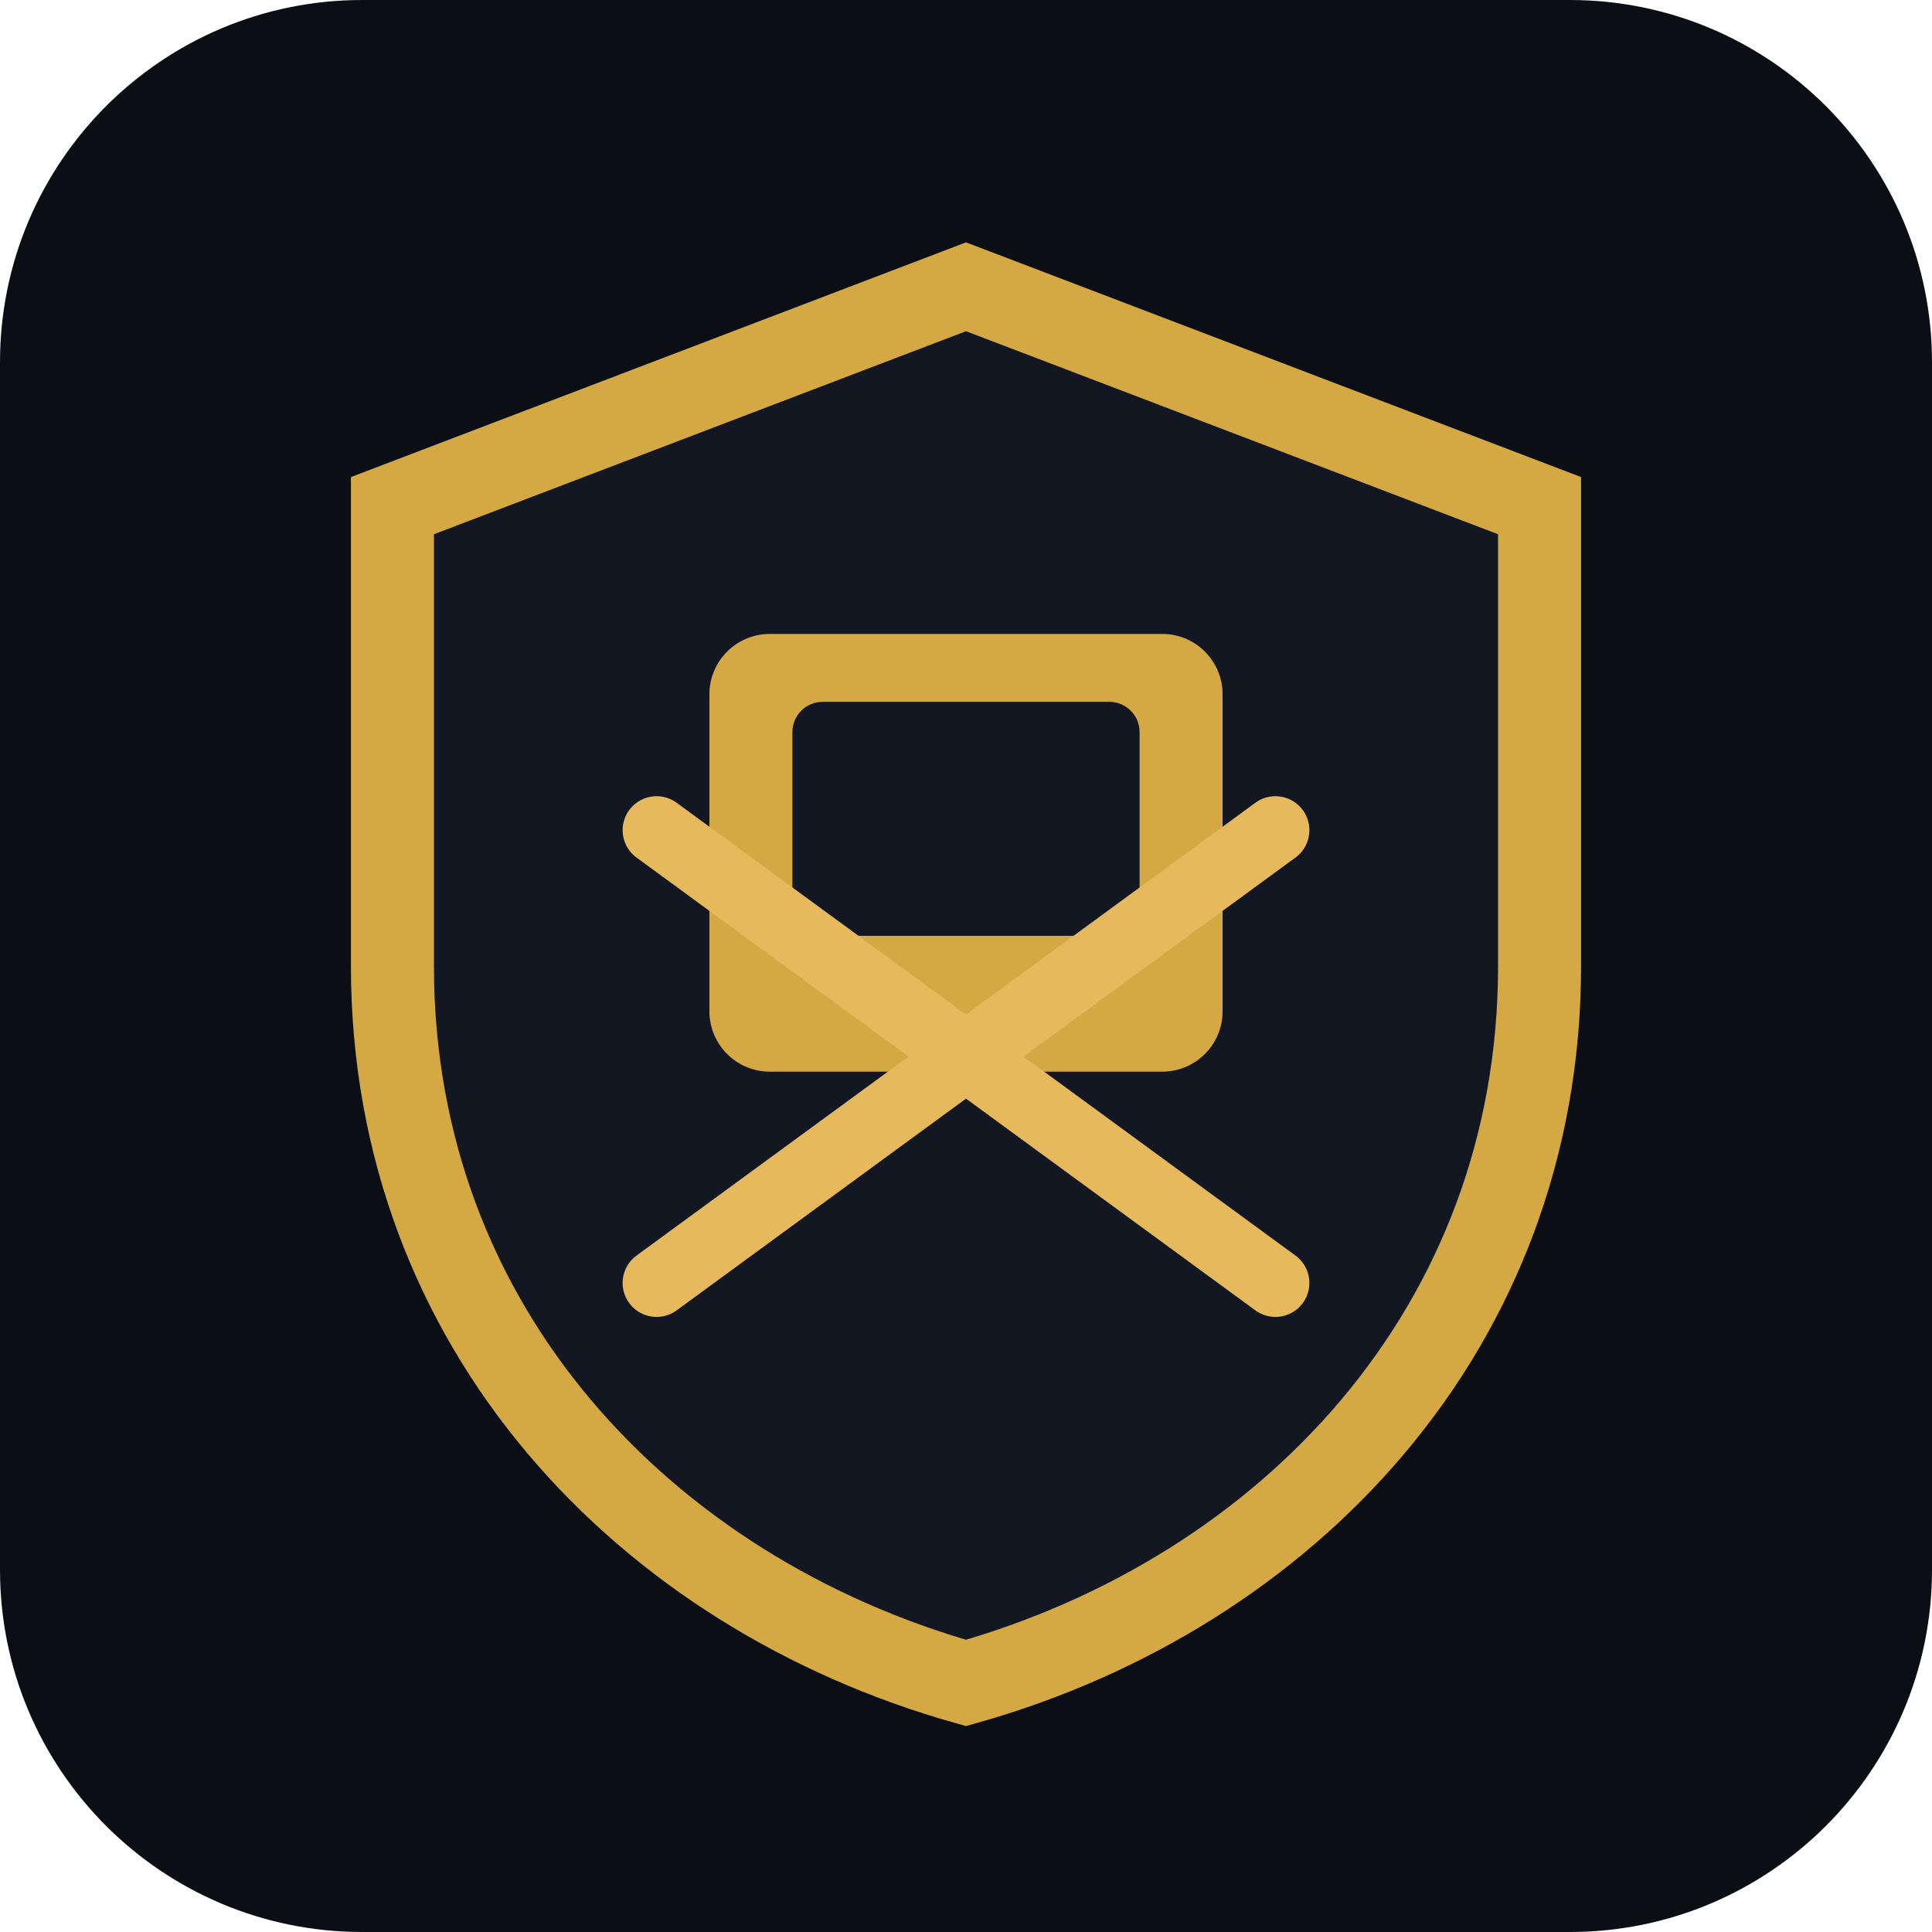
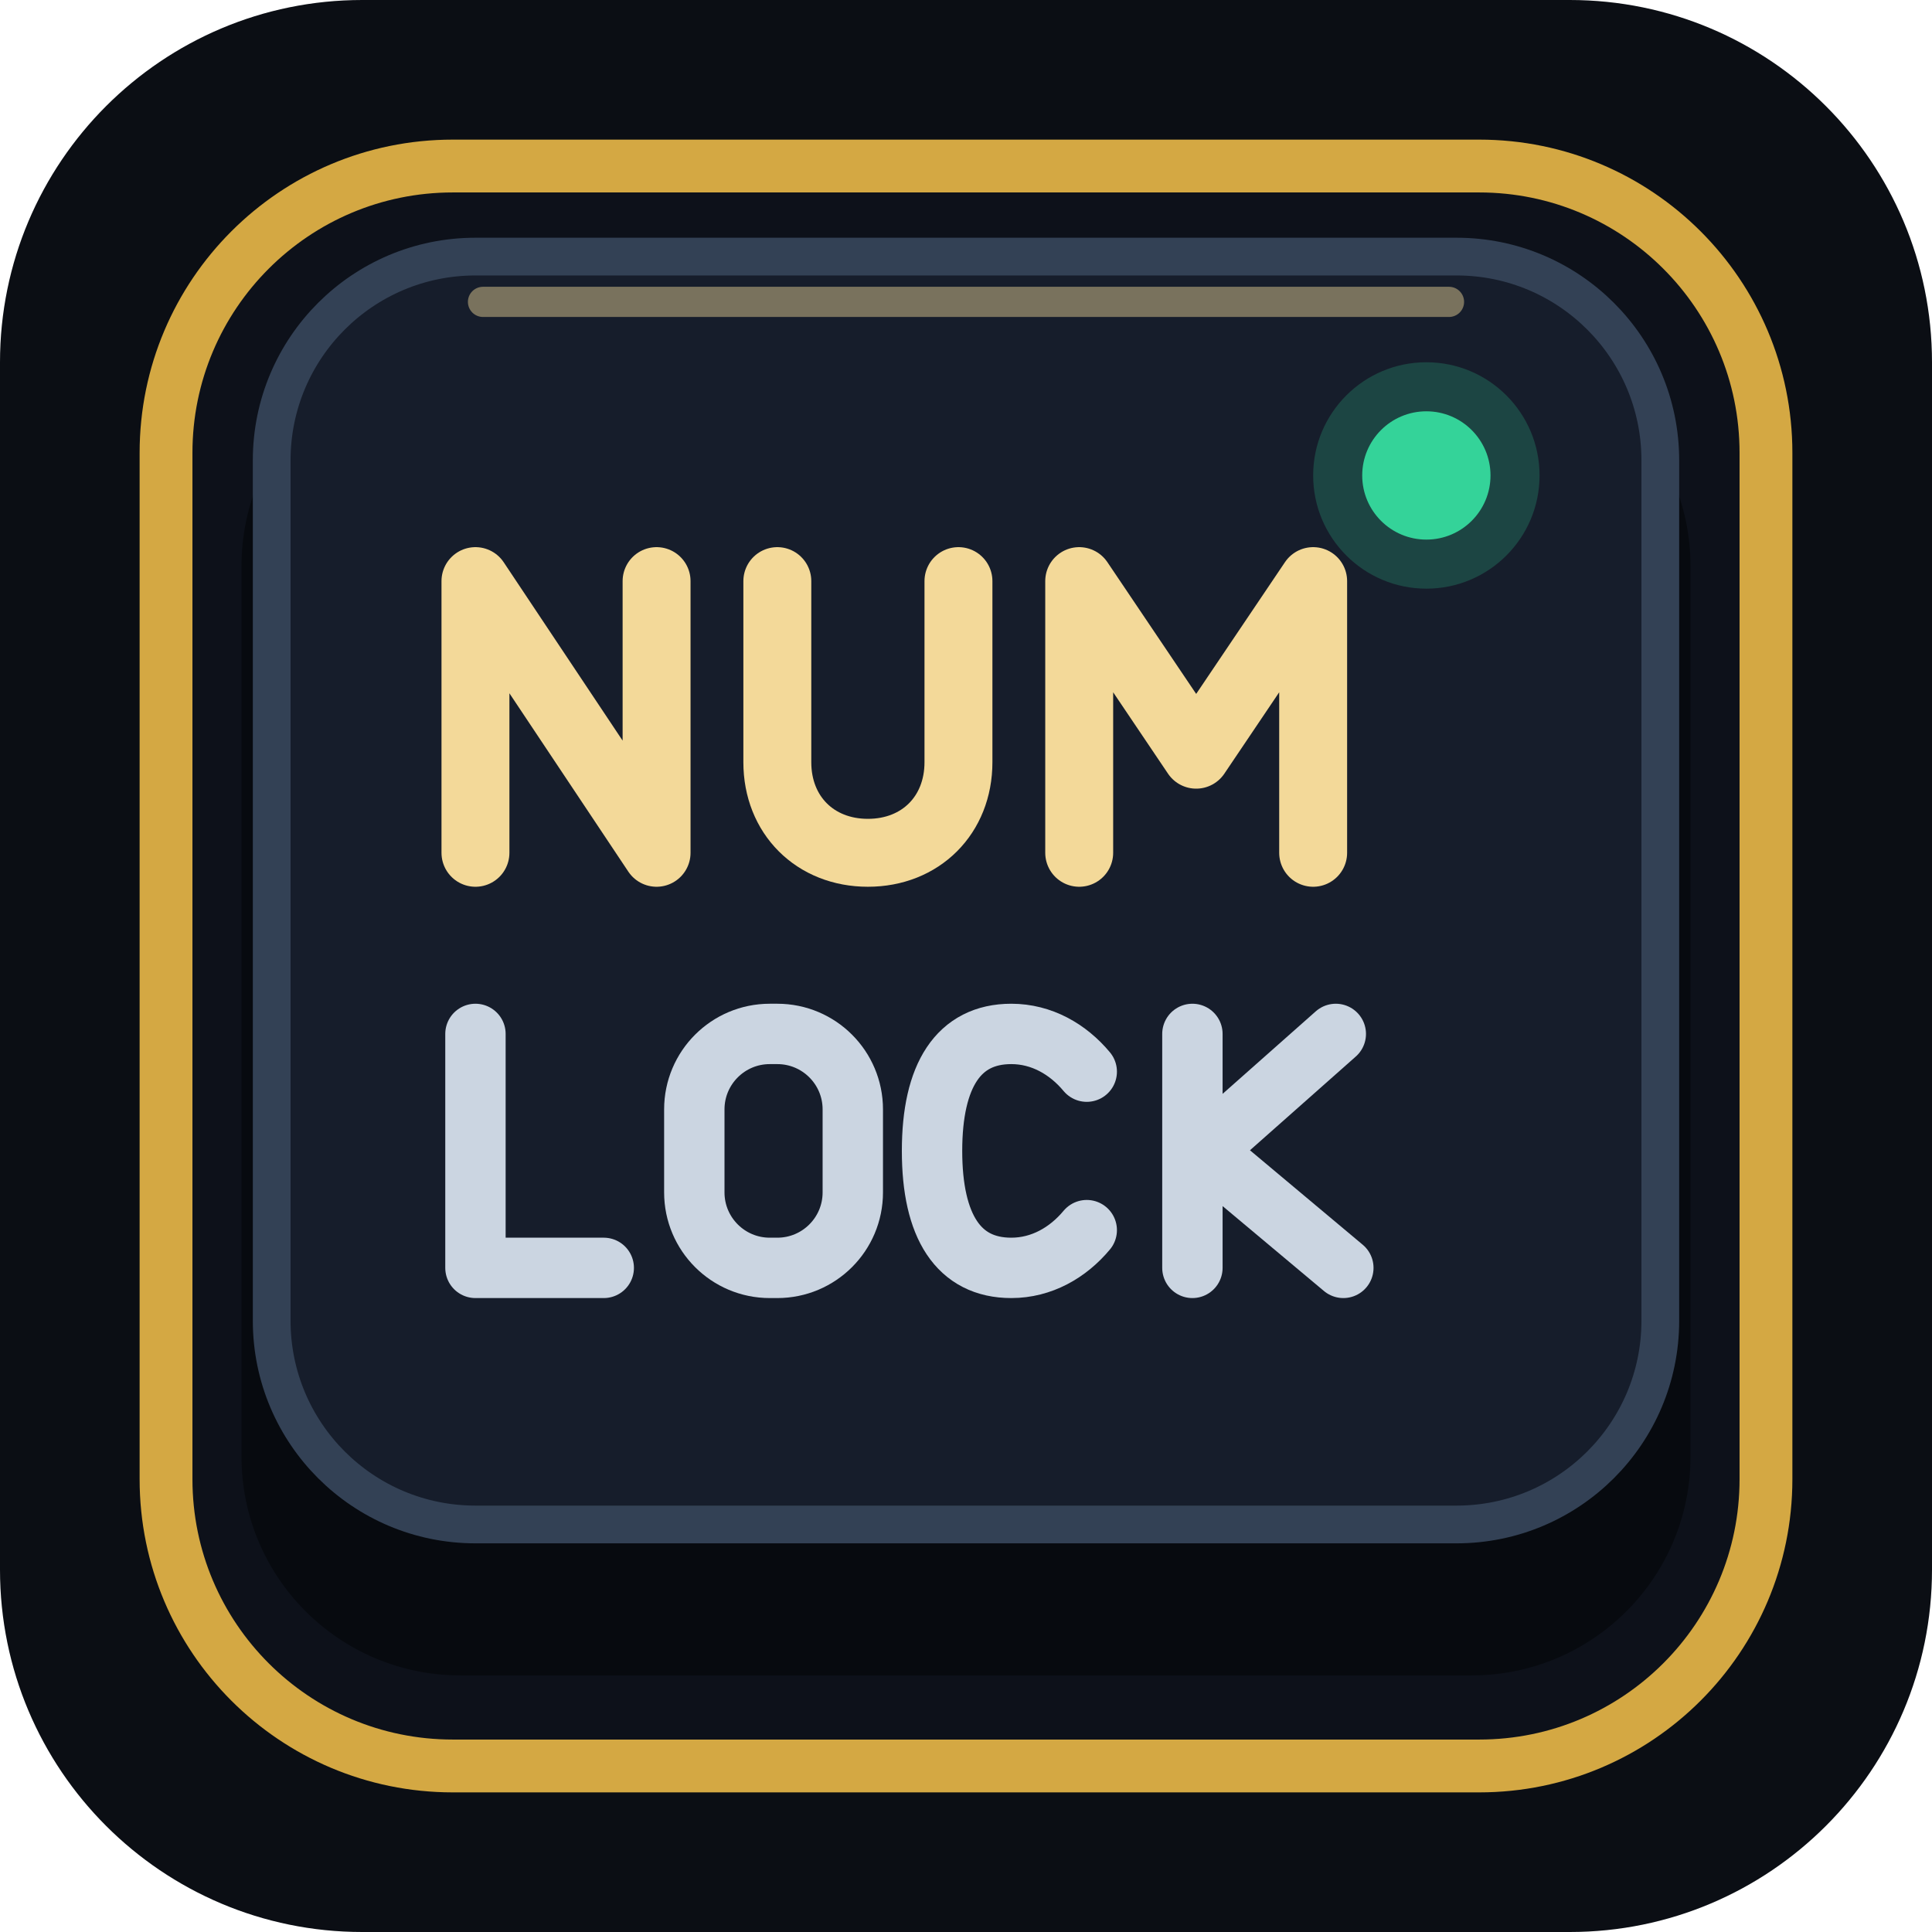
<svg xmlns="http://www.w3.org/2000/svg" viewBox="0 0 512 512" fill="none">
  <rect width="512" height="512" rx="96" fill="#0B0E14" />
-   <path d="M256 76L408 134V256C408 352 341 422 256 446C171 422 104 352 104 256V134L256 76Z" stroke="#D4A843" stroke-width="22" fill="#121722" />
-   <path d="M188 184C188 175.163 195.163 168 204 168H308C316.837 168 324 175.163 324 184V268C324 276.837 316.837 284 308 284H204C195.163 284 188 276.837 188 268V184Z" fill="#D4A843" />
-   <rect x="210" y="186" width="92" height="62" rx="8" fill="#121722" />
-   <path d="M174 340L338 220M338 340L174 220" stroke="#E5B95C" stroke-width="18" stroke-linecap="round" />
+   <rect x="44" y="44" width="424" height="424" rx="76" fill="#0D111A" stroke="#D4A843" stroke-width="14" />
+   <rect x="64" y="92" width="384" height="352" rx="58" fill="#070A0F" />
+   <rect x="72" y="68" width="368" height="336" rx="54" fill="#161D2B" stroke="#334155" stroke-width="10" />
+   <path d="M128 80H384" stroke="#F3D999" stroke-opacity="0.45" stroke-width="8" stroke-linecap="round" />
+   <circle cx="378" cy="126" r="30" fill="#34D399" fill-opacity="0.22" />
+   <circle cx="378" cy="126" r="17" fill="#34D399" />
+   <path d="M126 226V154L174 226V154" stroke="#F3D999" stroke-width="18" stroke-linecap="round" stroke-linejoin="round" />
+   <path d="M206 154V202C206 216 216 226 230 226C244 226 254 216 254 202V154" stroke="#F3D999" stroke-width="18" stroke-linecap="round" stroke-linejoin="round" />
+   <path d="M286 226V154L317 200L348 154V226" stroke="#F3D999" stroke-width="18" stroke-linecap="round" stroke-linejoin="round" />
+   <path d="M126 274V336H160" stroke="#CBD5E1" stroke-width="16" stroke-linecap="round" stroke-linejoin="round" />
+   <rect x="184" y="274" width="42" height="62" rx="20" stroke="#CBD5E1" stroke-width="16" />
+   <path d="M288 284C283 278 276 274 268 274C254 274 247 285 247 305C247 325 254 336 268 336C276 336 283 332 288 326" stroke="#CBD5E1" stroke-width="16" stroke-linecap="round" />
+   <path d="M316 274V336M354 274L319 305L356 336" stroke="#CBD5E1" stroke-width="16" stroke-linecap="round" stroke-linejoin="round" />
</svg>
